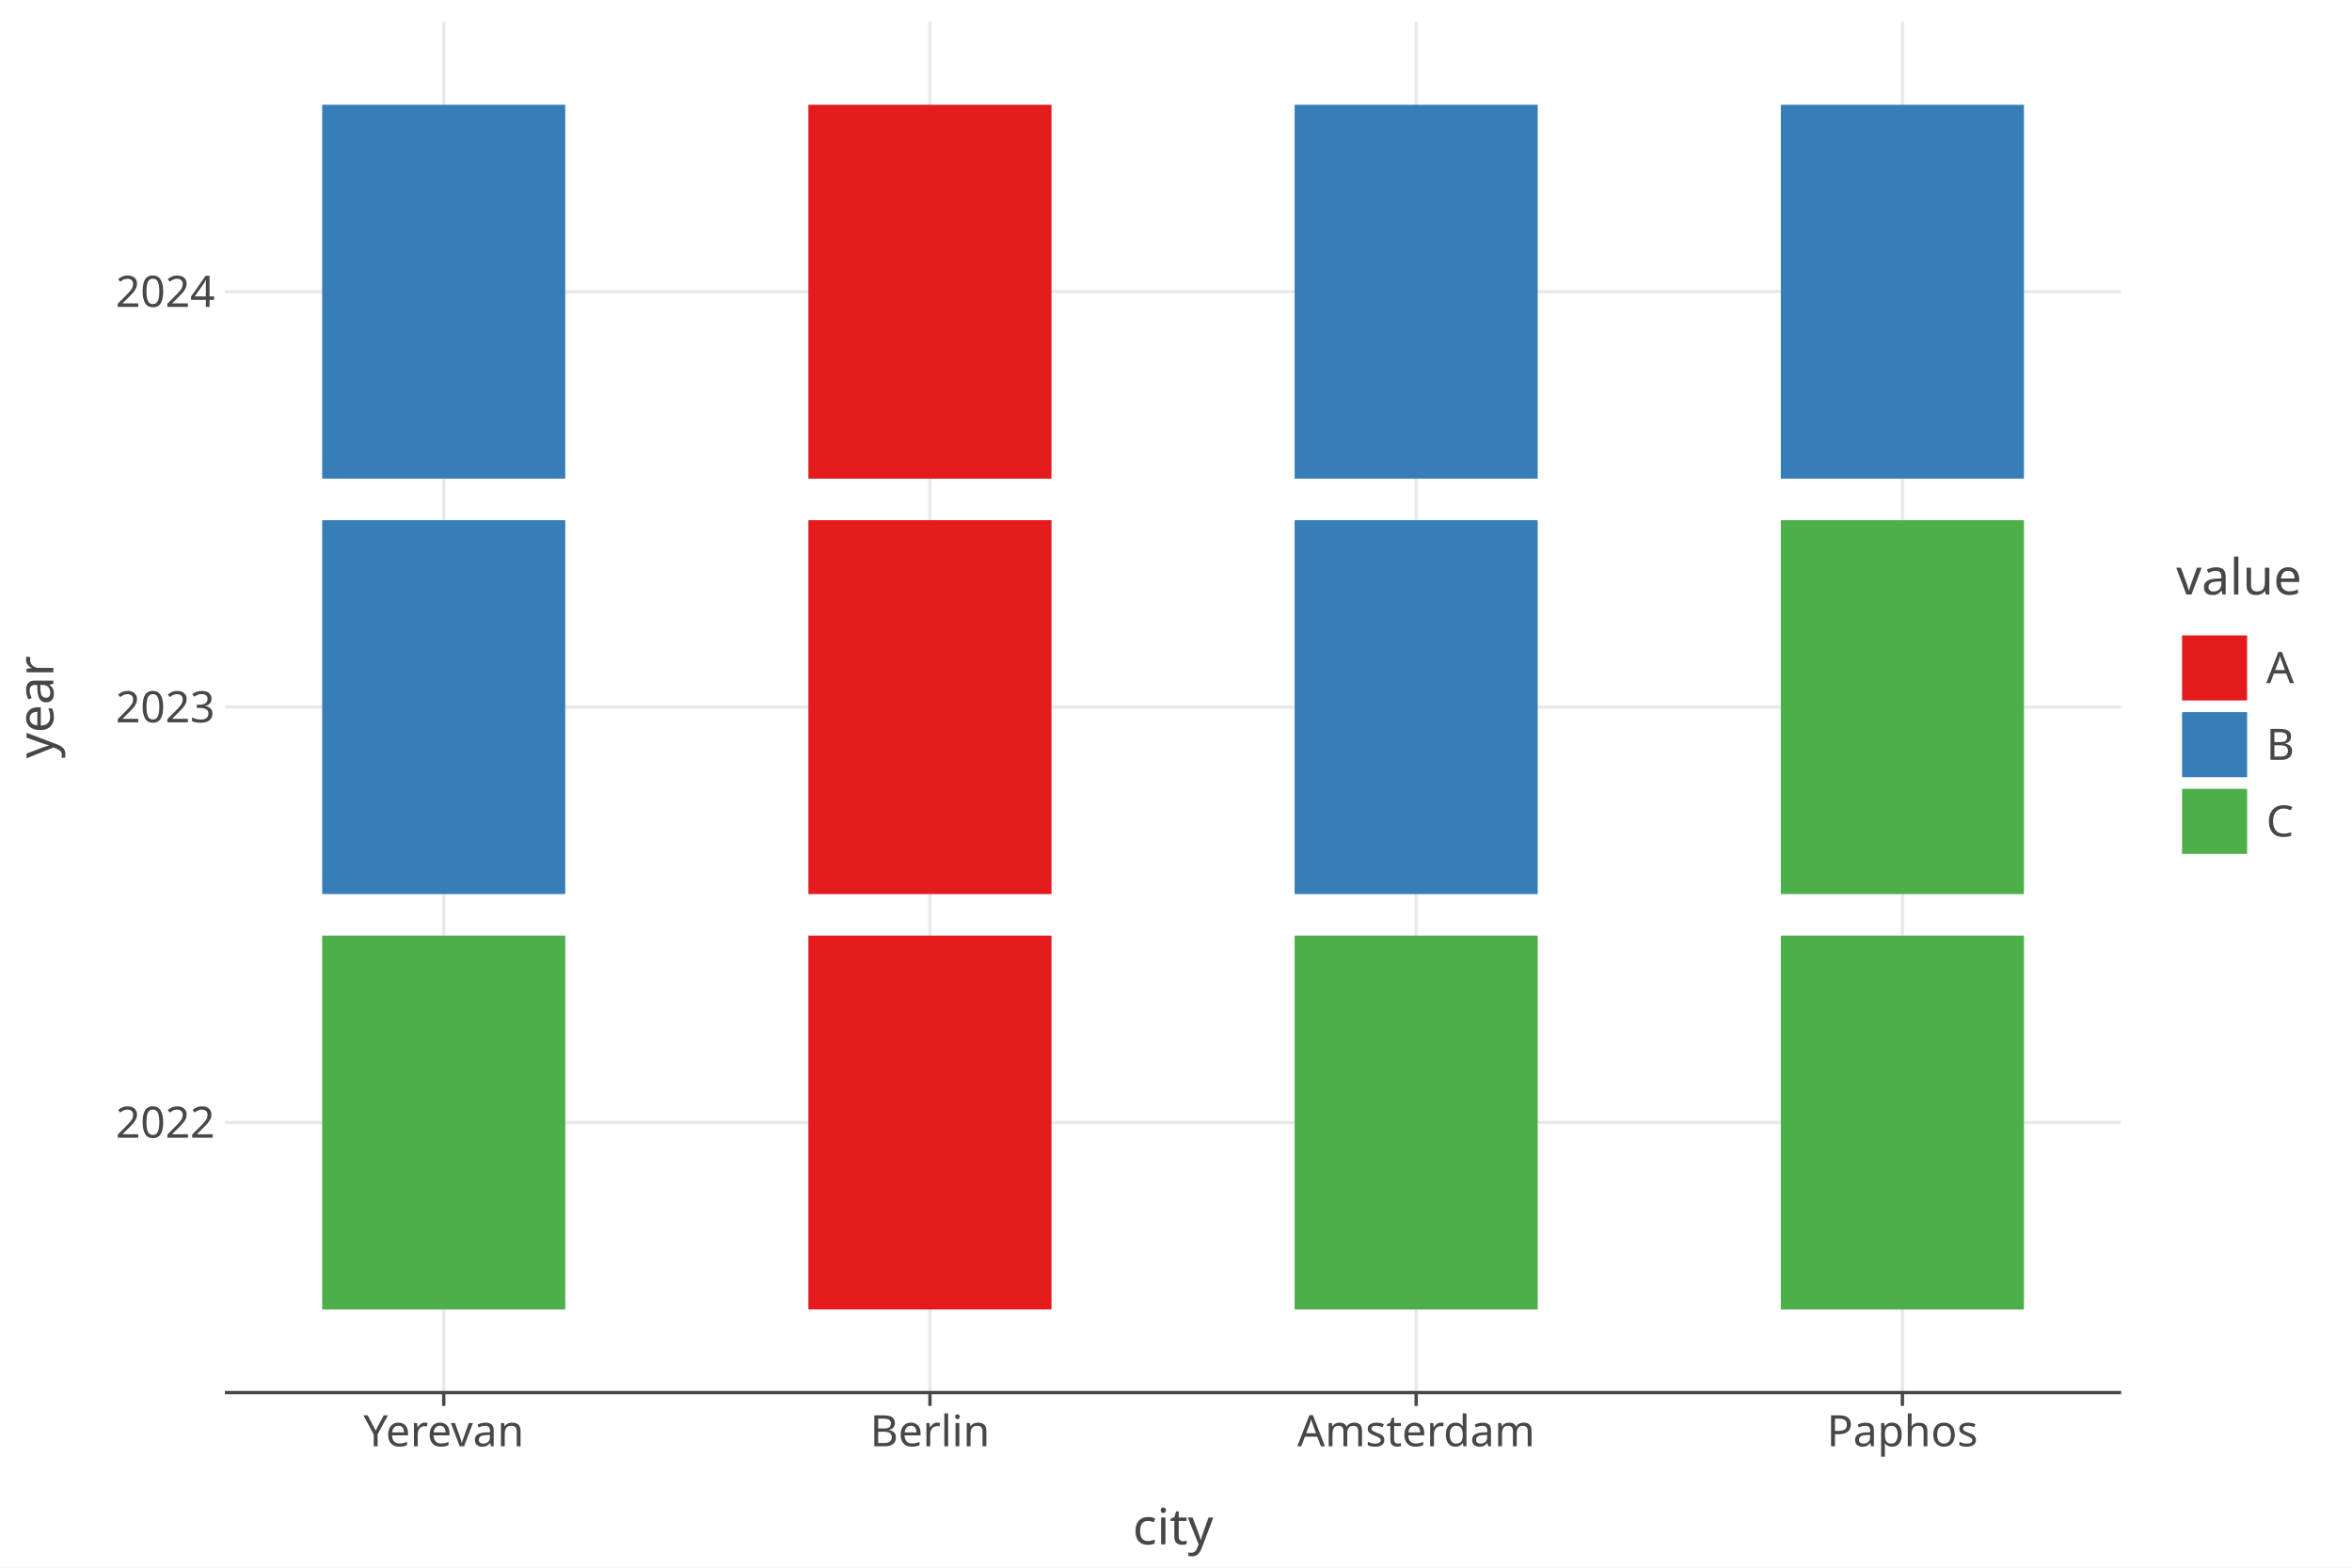
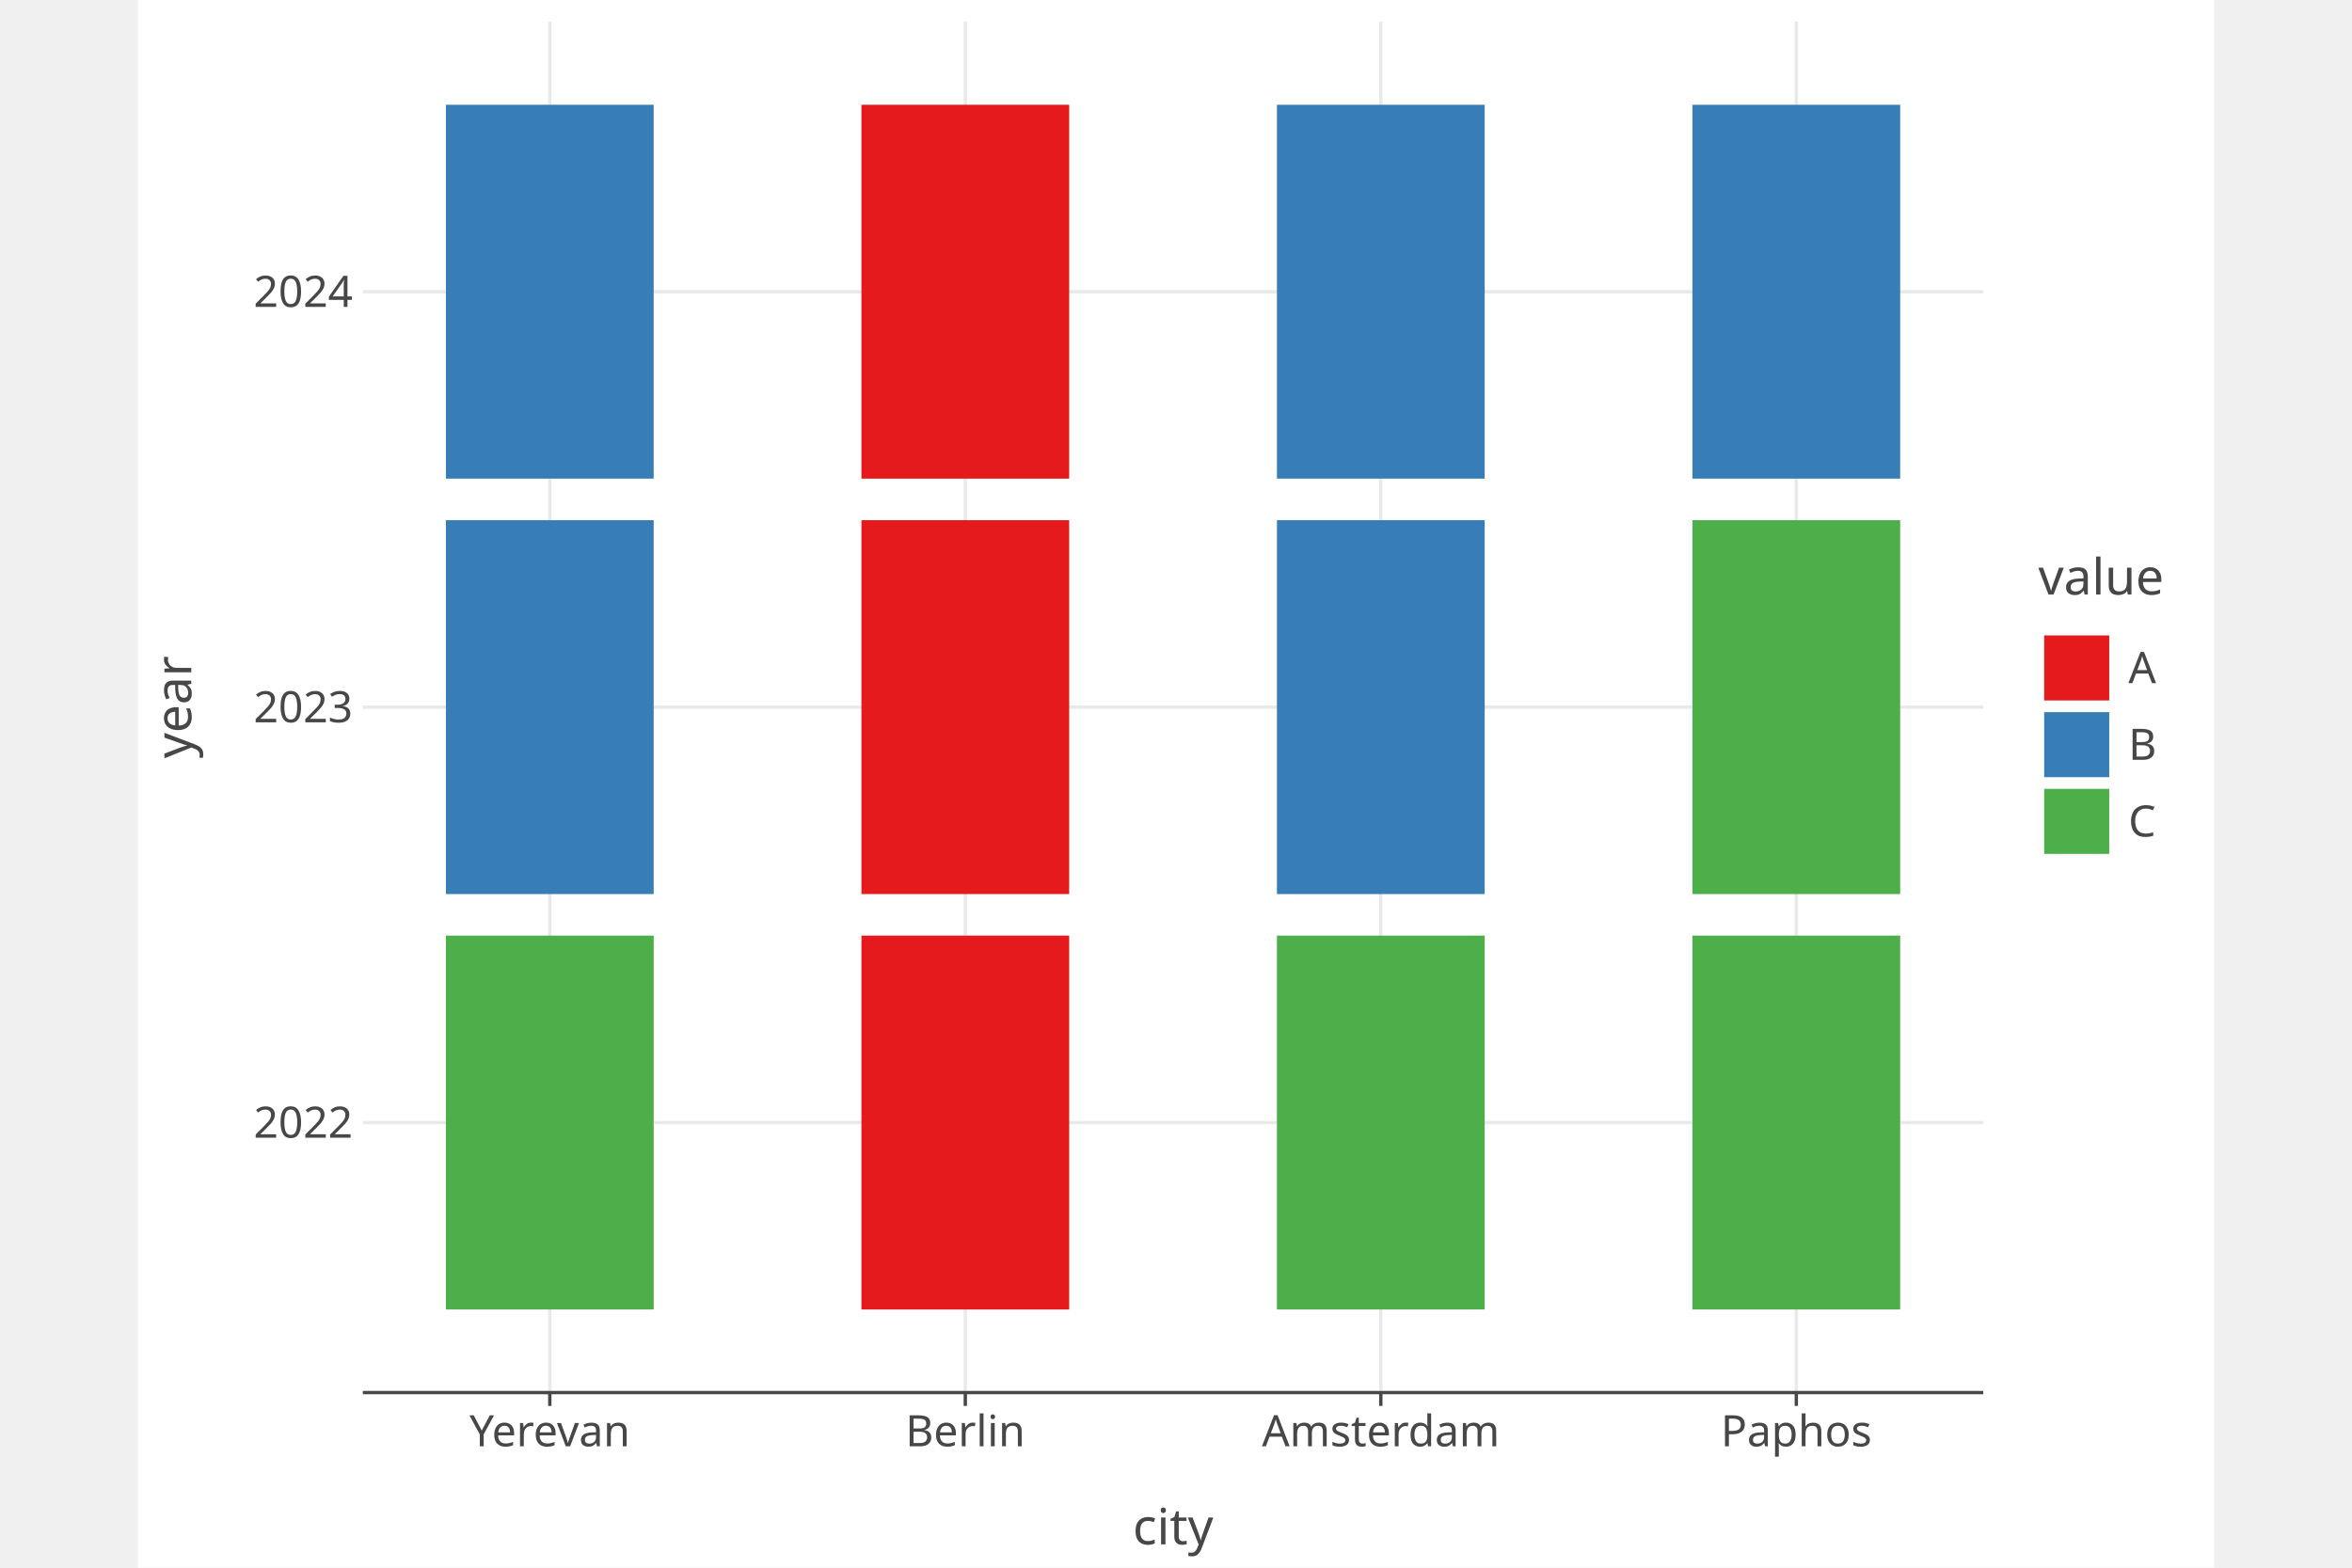
<svg xmlns="http://www.w3.org/2000/svg" display="block" class="plt-container" width="705.0" height="470.0">
  <style type="text/css">
  .plt-container {
   font-family: Lucida Grande, sans-serif;
   user-select: none;
   -webkit-user-select: none;
   -moz-user-select: none;
   -ms-user-select: none;
}
text {
   text-rendering: optimizeLegibility;
}
#xXxprefixXx0 .plot-title {
   fill: #474747;
   font-family: Lucida Grande, sans-serif;
   font-size: 16.0px;
   font-weight: normal;
   font-style: normal;   
}
#xXxprefixXx0 .plot-subtitle {
   fill: #474747;
   font-family: Lucida Grande, sans-serif;
   font-size: 15.0px;
   font-weight: normal;
   font-style: normal;   
}
#xXxprefixXx0 .plot-caption {
   fill: #474747;
   font-family: Lucida Grande, sans-serif;
   font-size: 13.0px;
   font-weight: normal;
   font-style: normal;   
}
#xXxprefixXx0 .legend-title {
   fill: #474747;
   font-family: Lucida Grande, sans-serif;
   font-size: 15.0px;
   font-weight: normal;
   font-style: normal;   
}
#xXxprefixXx0 .legend-item {
   fill: #474747;
   font-family: Lucida Grande, sans-serif;
   font-size: 13.0px;
   font-weight: normal;
   font-style: normal;   
}
#xXxprefixXx0 .axis-title-x {
   fill: #474747;
   font-family: Lucida Grande, sans-serif;
   font-size: 15.0px;
   font-weight: normal;
   font-style: normal;   
}
#xXxprefixXx0 .axis-text-x {
   fill: #474747;
   font-family: Lucida Grande, sans-serif;
   font-size: 13.0px;
   font-weight: normal;
   font-style: normal;   
}
#xXxprefixXx2 .axis-tooltip-text-x {
   fill: #ffffff;
   font-family: Lucida Grande, sans-serif;
   font-size: 13.0px;
   font-weight: normal;
   font-style: normal;   
}
#xXxprefixXx0 .axis-title-y {
   fill: #474747;
   font-family: Lucida Grande, sans-serif;
   font-size: 15.0px;
   font-weight: normal;
   font-style: normal;   
}
#xXxprefixXx0 .axis-text-y {
   fill: #474747;
   font-family: Lucida Grande, sans-serif;
   font-size: 13.0px;
   font-weight: normal;
   font-style: normal;   
}
#xXxprefixXx2 .axis-tooltip-text-y {
   fill: #ffffff;
   font-family: Lucida Grande, sans-serif;
   font-size: 13.0px;
   font-weight: normal;
   font-style: normal;   
}
#xXxprefixXx0 .facet-strip-text-x {
   fill: #474747;
   font-family: Lucida Grande, sans-serif;
   font-size: 13.0px;
   font-weight: normal;
   font-style: normal;   
}
#xXxprefixXx0 .facet-strip-text-y {
   fill: #474747;
   font-family: Lucida Grande, sans-serif;
   font-size: 13.0px;
   font-weight: normal;
   font-style: normal;   
}
#xXxprefixXx2 .tooltip-text {
   fill: #474747;
   font-family: Lucida Grande, sans-serif;
   font-size: 13.0px;
   font-weight: normal;
   font-style: normal;   
}
#xXxprefixXx2 .tooltip-title {
   fill: #474747;
   font-family: Lucida Grande, sans-serif;
   font-size: 13.0px;
   font-weight: bold;
   font-style: normal;   
}
#xXxprefixXx2 .tooltip-label {
   fill: #474747;
   font-family: Lucida Grande, sans-serif;
   font-size: 13.0px;
   font-weight: bold;
   font-style: normal;   
}

  </style>
  <g id="xXxprefixXx0">
-     <path fill-rule="evenodd" fill="rgb(255,255,255)" fill-opacity="1.0" d="M0.0 0.0 L0.0 470.0 L705.0 470.0 L705.0 0.0 Z">
+     <path fill-rule="evenodd" fill="rgb(255,255,255)" fill-opacity="1.0" d="M41.331 0.0 L41.331 470.0 L663.669 470.0 L663.669 0.0 Z">
    </path>
-     <g transform="translate(29.5 6.5 ) ">
+     <g transform="translate(70.83136 6.5 ) ">
      <g>
        <g transform="translate(37.92242 0.0 ) ">
          <g>
-             <line x1="65.583" y1="0.0" x2="65.583" y2="411.0" stroke="rgb(233,233,233)" stroke-opacity="1.0" stroke-width="1.0" fill="none">
-             </line>
-             <line x1="211.324" y1="0.0" x2="211.324" y2="411.0" stroke="rgb(233,233,233)" stroke-opacity="1.0" stroke-width="1.0" fill="none">
-             </line>
-             <line x1="357.066" y1="0.0" x2="357.066" y2="411.0" stroke="rgb(233,233,233)" stroke-opacity="1.0" stroke-width="1.0" fill="none">
-             </line>
-             <line x1="502.807" y1="0.0" x2="502.807" y2="411.0" stroke="rgb(233,233,233)" stroke-opacity="1.0" stroke-width="1.0" fill="none">
+             <line x1="56.045" y1="0.0" x2="56.045" y2="411.0" stroke="rgb(233,233,233)" stroke-opacity="1.0" stroke-width="1.0" fill="none">
+             </line>
+             <line x1="180.591" y1="0.0" x2="180.591" y2="411.0" stroke="rgb(233,233,233)" stroke-opacity="1.0" stroke-width="1.0" fill="none">
+             </line>
+             <line x1="305.136" y1="0.0" x2="305.136" y2="411.0" stroke="rgb(233,233,233)" stroke-opacity="1.0" stroke-width="1.0" fill="none">
+             </line>
+             <line x1="429.682" y1="0.0" x2="429.682" y2="411.0" stroke="rgb(233,233,233)" stroke-opacity="1.0" stroke-width="1.0" fill="none">
            </line>
          </g>
        </g>
        <g transform="translate(37.92242 0.0 ) ">
          <g>
-             <line x1="0.0" y1="330.045" x2="568.39" y2="330.045" stroke="rgb(233,233,233)" stroke-opacity="1.0" stroke-width="1.0" fill="none">
-             </line>
-             <line x1="0.0" y1="205.5" x2="568.39" y2="205.5" stroke="rgb(233,233,233)" stroke-opacity="1.0" stroke-width="1.0" fill="none">
-             </line>
-             <line x1="0.0" y1="80.955" x2="568.39" y2="80.955" stroke="rgb(233,233,233)" stroke-opacity="1.0" stroke-width="1.0" fill="none">
+             <line x1="0.0" y1="330.045" x2="485.727" y2="330.045" stroke="rgb(233,233,233)" stroke-opacity="1.0" stroke-width="1.0" fill="none">
+             </line>
+             <line x1="0.0" y1="205.5" x2="485.727" y2="205.5" stroke="rgb(233,233,233)" stroke-opacity="1.0" stroke-width="1.0" fill="none">
+             </line>
+             <line x1="0.0" y1="80.955" x2="485.727" y2="80.955" stroke="rgb(233,233,233)" stroke-opacity="1.0" stroke-width="1.0" fill="none">
            </line>
          </g>
        </g>
      </g>
-       <g clip-path="url(#xXxprefixXx1)" clip-bounds-jfx="[rect (37.922, 0.0), (568.39, 411.0)]">
+       <g clip-path="url(#xXxprefixXx1)" clip-bounds-jfx="[rect (37.922, 0.0), (485.727, 411.0)]">
        <g transform="translate(37.92242 0.0 ) ">
          <g>
            <g>
              <g>
                <g>
-                   <rect fill="#4daf4a" stroke="#ffffff" stroke-width="0.0" x="29.148" y="274.0" height="112.091" width="72.871" />
-                   <rect fill="#377eb8" stroke="#ffffff" stroke-width="0.0" x="29.148" y="149.455" height="112.091" width="72.871" />
-                   <rect fill="#377eb8" stroke="#ffffff" stroke-width="0.0" x="29.148" y="24.909" height="112.091" width="72.871" />
-                   <rect fill="#e41a1c" stroke="#ffffff" stroke-width="0.0" x="174.889" y="274.0" height="112.091" width="72.871" />
-                   <rect fill="#e41a1c" stroke="#ffffff" stroke-width="0.0" x="174.889" y="149.455" height="112.091" width="72.871" />
-                   <rect fill="#e41a1c" stroke="#ffffff" stroke-width="0.0" x="174.889" y="24.909" height="112.091" width="72.871" />
-                   <rect fill="#4daf4a" stroke="#ffffff" stroke-width="0.0" x="320.63" y="274.0" height="112.091" width="72.871" />
-                   <rect fill="#377eb8" stroke="#ffffff" stroke-width="0.0" x="320.63" y="149.455" height="112.091" width="72.871" />
-                   <rect fill="#377eb8" stroke="#ffffff" stroke-width="0.0" x="320.63" y="24.909" height="112.091" width="72.871" />
-                   <rect fill="#4daf4a" stroke="#ffffff" stroke-width="0.0" x="466.371" y="274.0" height="112.091" width="72.871" />
-                   <rect fill="#4daf4a" stroke="#ffffff" stroke-width="0.0" x="466.371" y="149.455" height="112.091" width="72.871" />
-                   <rect fill="#377eb8" stroke="#ffffff" stroke-width="0.0" x="466.371" y="24.909" height="112.091" width="72.871" />
+                   <rect fill="#4daf4a" stroke="#ffffff" stroke-width="0.0" x="24.909" y="274.0" height="112.091" width="62.273" />
+                   <rect fill="#377eb8" stroke="#ffffff" stroke-width="0.0" x="24.909" y="149.455" height="112.091" width="62.273" />
+                   <rect fill="#377eb8" stroke="#ffffff" stroke-width="0.0" x="24.909" y="24.909" height="112.091" width="62.273" />
+                   <rect fill="#e41a1c" stroke="#ffffff" stroke-width="0.0" x="149.455" y="274.0" height="112.091" width="62.273" />
+                   <rect fill="#e41a1c" stroke="#ffffff" stroke-width="0.0" x="149.455" y="149.455" height="112.091" width="62.273" />
+                   <rect fill="#e41a1c" stroke="#ffffff" stroke-width="0.0" x="149.455" y="24.909" height="112.091" width="62.273" />
+                   <rect fill="#4daf4a" stroke="#ffffff" stroke-width="0.0" x="274.0" y="274.0" height="112.091" width="62.273" />
+                   <rect fill="#377eb8" stroke="#ffffff" stroke-width="0.0" x="274.0" y="149.455" height="112.091" width="62.273" />
+                   <rect fill="#377eb8" stroke="#ffffff" stroke-width="0.0" x="274.0" y="24.909" height="112.091" width="62.273" />
+                   <rect fill="#4daf4a" stroke="#ffffff" stroke-width="0.0" x="398.545" y="274.0" height="112.091" width="62.273" />
+                   <rect fill="#4daf4a" stroke="#ffffff" stroke-width="0.0" x="398.545" y="149.455" height="112.091" width="62.273" />
+                   <rect fill="#377eb8" stroke="#ffffff" stroke-width="0.0" x="398.545" y="24.909" height="112.091" width="62.273" />
                </g>
              </g>
            </g>
          </g>
        </g>
        <defs>
          <clipPath id="xXxprefixXx1">
-             <rect x="37.922" y="0.0" width="568.39" height="411.0">
+             <rect x="37.922" y="0.0" width="485.727" height="411.0">
            </rect>
          </clipPath>
        </defs>
      </g>
      <g>
        <g transform="translate(37.92242 411.0 ) ">
-           <g transform="translate(65.58346 0.0 ) ">
+           <g transform="translate(56.04545 0.0 ) ">
            <line stroke-width="1.0" stroke="rgb(71,71,71)" stroke-opacity="1.0" x2="0.0" y2="4.0">
            </line>
            <g transform="translate(0.0 7.0 ) ">
              <text class="axis-text-x" text-anchor="middle" dy="0.7em">
                <tspan>Yerevan</tspan>
              </text>
            </g>
          </g>
-           <g transform="translate(211.3245 0.0 ) ">
+           <g transform="translate(180.5909 0.0 ) ">
            <line stroke-width="1.0" stroke="rgb(71,71,71)" stroke-opacity="1.0" x2="0.0" y2="4.0">
            </line>
            <g transform="translate(0.0 7.0 ) ">
              <text class="axis-text-x" text-anchor="middle" dy="0.7em">
                <tspan>Berlin</tspan>
              </text>
            </g>
          </g>
-           <g transform="translate(357.0655 0.0 ) ">
+           <g transform="translate(305.1364 0.0 ) ">
            <line stroke-width="1.0" stroke="rgb(71,71,71)" stroke-opacity="1.0" x2="0.0" y2="4.0">
            </line>
            <g transform="translate(0.0 7.0 ) ">
              <text class="axis-text-x" text-anchor="middle" dy="0.7em">
                <tspan>Amsterdam</tspan>
              </text>
            </g>
          </g>
-           <g transform="translate(502.8065 0.0 ) ">
+           <g transform="translate(429.6818 0.0 ) ">
            <line stroke-width="1.0" stroke="rgb(71,71,71)" stroke-opacity="1.0" x2="0.0" y2="4.0">
            </line>
            <g transform="translate(0.0 7.0 ) ">
              <text class="axis-text-x" text-anchor="middle" dy="0.7em">
                <tspan>Paphos</tspan>
              </text>
            </g>
          </g>
-           <line x1="0.0" y1="0.0" x2="568.39" y2="0.0" stroke-width="1.0" stroke="rgb(71,71,71)" stroke-opacity="1.0">
+           <line x1="0.0" y1="0.0" x2="485.727" y2="0.0" stroke-width="1.0" stroke="rgb(71,71,71)" stroke-opacity="1.0">
          </line>
        </g>
        <g transform="translate(37.92242 0.0 ) ">
          <g transform="translate(0.0 330.0455 ) ">
            <g transform="translate(-3.0 0.0 ) ">
              <text class="axis-text-y" text-anchor="end" dy="0.35em">
                <tspan>2022</tspan>
              </text>
            </g>
          </g>
          <g transform="translate(0.0 205.5 ) ">
            <g transform="translate(-3.0 0.0 ) ">
              <text class="axis-text-y" text-anchor="end" dy="0.35em">
                <tspan>2023</tspan>
              </text>
            </g>
          </g>
          <g transform="translate(0.0 80.95455 ) ">
            <g transform="translate(-3.0 0.0 ) ">
              <text class="axis-text-y" text-anchor="end" dy="0.35em">
                <tspan>2024</tspan>
              </text>
            </g>
          </g>
        </g>
      </g>
    </g>
-     <g transform="translate(16.0 212.0 ) rotate(-90.0 ) ">
+     <g transform="translate(57.33136 212.0 ) rotate(-90.0 ) ">
      <text class="axis-title-y" y="0.0" text-anchor="middle">
        <tspan>year</tspan>
      </text>
    </g>
    <g transform="translate(351.6174 463.0 ) ">
      <text class="axis-title-x" y="0.0" text-anchor="middle">
        <tspan>city</tspan>
      </text>
    </g>
-     <g transform="translate(642.3124 156.25 ) ">
+     <g transform="translate(600.9811 156.25 ) ">
      <rect x="5.0" y="5.0" height="101.5" width="52.688" stroke="rgb(71,71,71)" stroke-opacity="1.0" stroke-width="0.0" fill="rgb(255,255,255)" fill-opacity="1.0">
      </rect>
      <g transform="translate(10.0 10.0 ) ">
        <g transform="translate(0.0 12.0 ) ">
          <text class="legend-title" y="0.0">
            <tspan>value</tspan>
          </text>
        </g>
        <g transform="translate(0.0 22.5 ) ">
          <g transform="">
            <g>
              <rect x="0.0" y="0.0" height="23.0" width="23.0" stroke-width="0.0" fill="rgb(255,255,255)" fill-opacity="1.0">
              </rect>
              <g transform="translate(1.0 1.0 ) ">
                <g>
                  <rect x="0.0" y="0.0" height="21.0" width="21.0" stroke="rgb(255,255,255)" stroke-opacity="1.0" fill="rgb(228,26,28)" fill-opacity="1.0" stroke-width="1.5">
                  </rect>
                </g>
              </g>
              <rect x="0.0" y="0.0" height="23.0" width="23.0" stroke="rgb(255,255,255)" stroke-opacity="1.0" stroke-width="1.0" fill-opacity="0.0">
              </rect>
            </g>
            <g transform="translate(26.9903 16.05 ) ">
              <text class="legend-item" y="0.0">
                <tspan>A</tspan>
              </text>
            </g>
          </g>
          <g transform="translate(0.0 23.0 ) ">
            <g>
              <rect x="0.0" y="0.0" height="23.0" width="23.0" stroke-width="0.0" fill="rgb(255,255,255)" fill-opacity="1.0">
              </rect>
              <g transform="translate(1.0 1.0 ) ">
                <g>
                  <rect x="0.0" y="0.0" height="21.0" width="21.0" stroke="rgb(255,255,255)" stroke-opacity="1.0" fill="rgb(55,126,184)" fill-opacity="1.0" stroke-width="1.5">
                  </rect>
                </g>
              </g>
              <rect x="0.0" y="0.0" height="23.0" width="23.0" stroke="rgb(255,255,255)" stroke-opacity="1.0" stroke-width="1.0" fill-opacity="0.0">
              </rect>
            </g>
            <g transform="translate(26.9903 16.05 ) ">
              <text class="legend-item" y="0.0">
                <tspan>B</tspan>
              </text>
            </g>
          </g>
          <g transform="translate(0.0 46.0 ) ">
            <g>
              <rect x="0.0" y="0.0" height="23.0" width="23.0" stroke-width="0.0" fill="rgb(255,255,255)" fill-opacity="1.0">
              </rect>
              <g transform="translate(1.0 1.0 ) ">
                <g>
                  <rect x="0.0" y="0.0" height="21.0" width="21.0" stroke="rgb(255,255,255)" stroke-opacity="1.0" fill="rgb(77,175,74)" fill-opacity="1.0" stroke-width="1.5">
                  </rect>
                </g>
              </g>
              <rect x="0.0" y="0.0" height="23.0" width="23.0" stroke="rgb(255,255,255)" stroke-opacity="1.0" stroke-width="1.0" fill-opacity="0.0">
              </rect>
            </g>
            <g transform="translate(26.9903 16.05 ) ">
              <text class="legend-item" y="0.0">
                <tspan>C</tspan>
              </text>
            </g>
          </g>
        </g>
      </g>
    </g>
-     <path fill="rgb(0,0,0)" fill-opacity="0.0" stroke="rgb(71,71,71)" stroke-opacity="1.0" stroke-width="0.0" d="M0.0 0.0 L0.0 470.0 L705.0 470.0 L705.0 0.0 Z">
+     <path fill="rgb(0,0,0)" fill-opacity="0.0" stroke="rgb(71,71,71)" stroke-opacity="1.0" stroke-width="0.0" d="M41.331 0.0 L41.331 470.0 L663.669 470.0 L663.669 0.0 Z">
    </path>
  </g>
  <g id="xXxprefixXx2">
  </g>
</svg>
